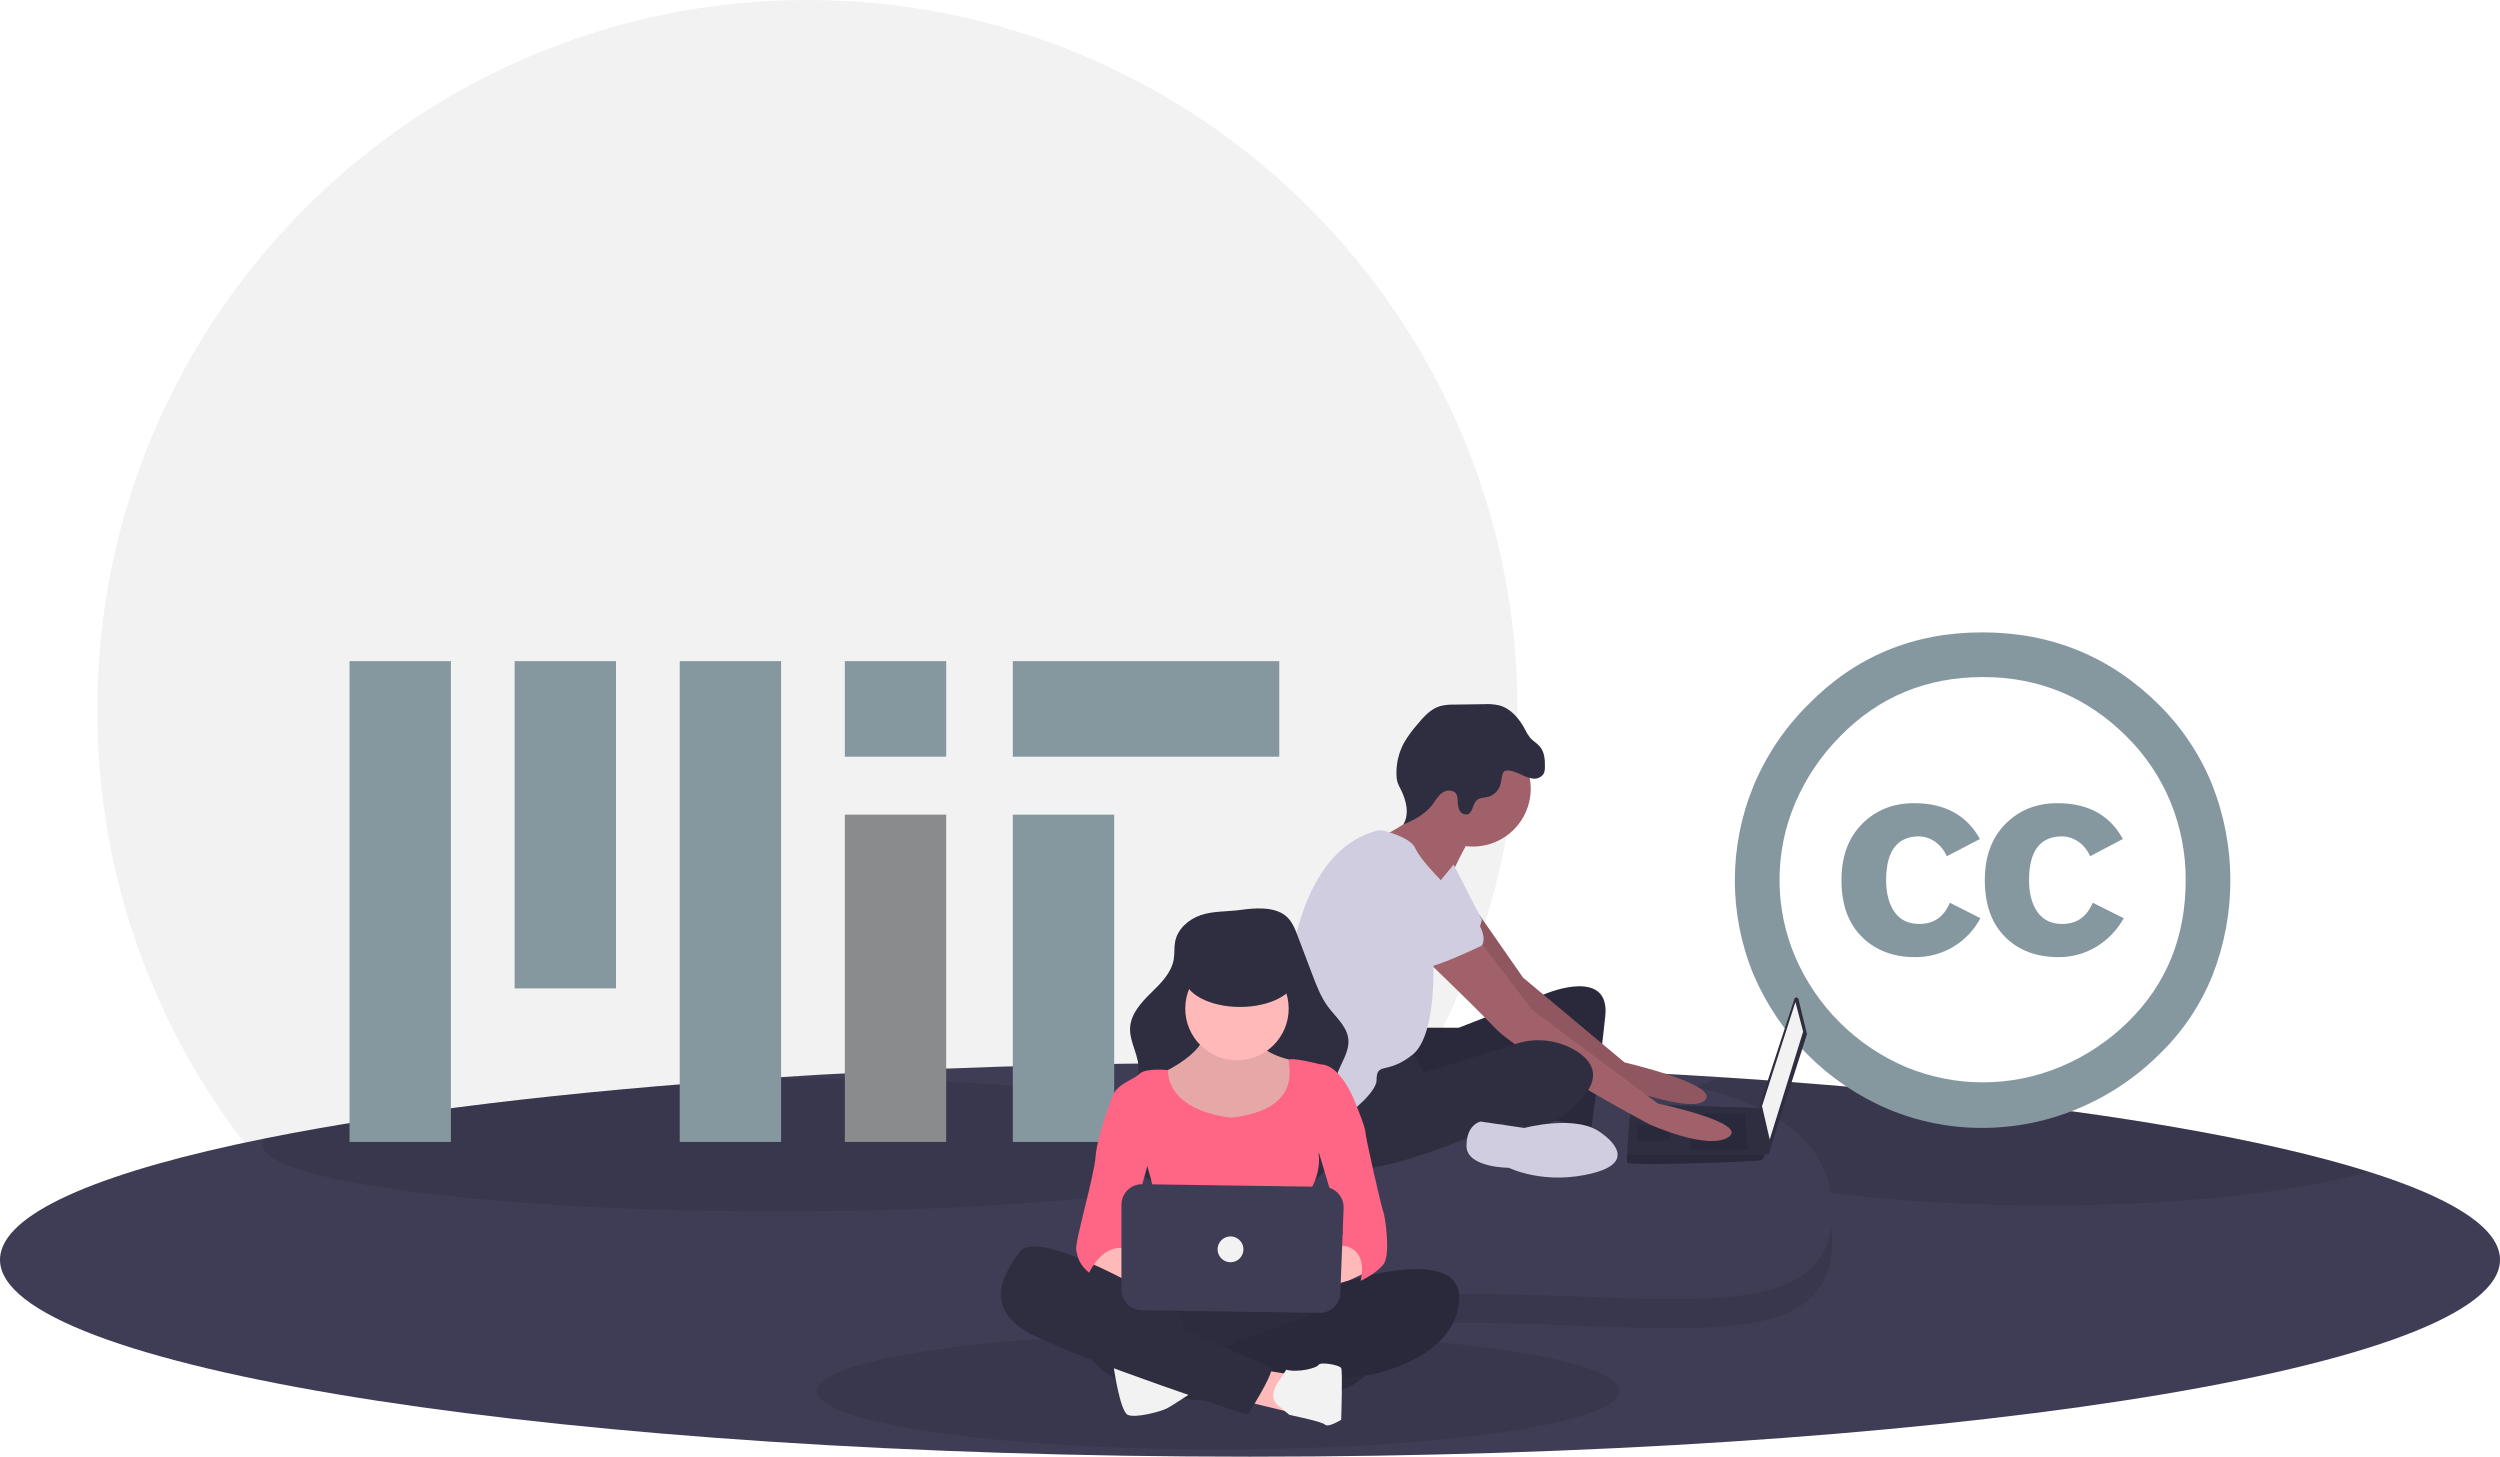
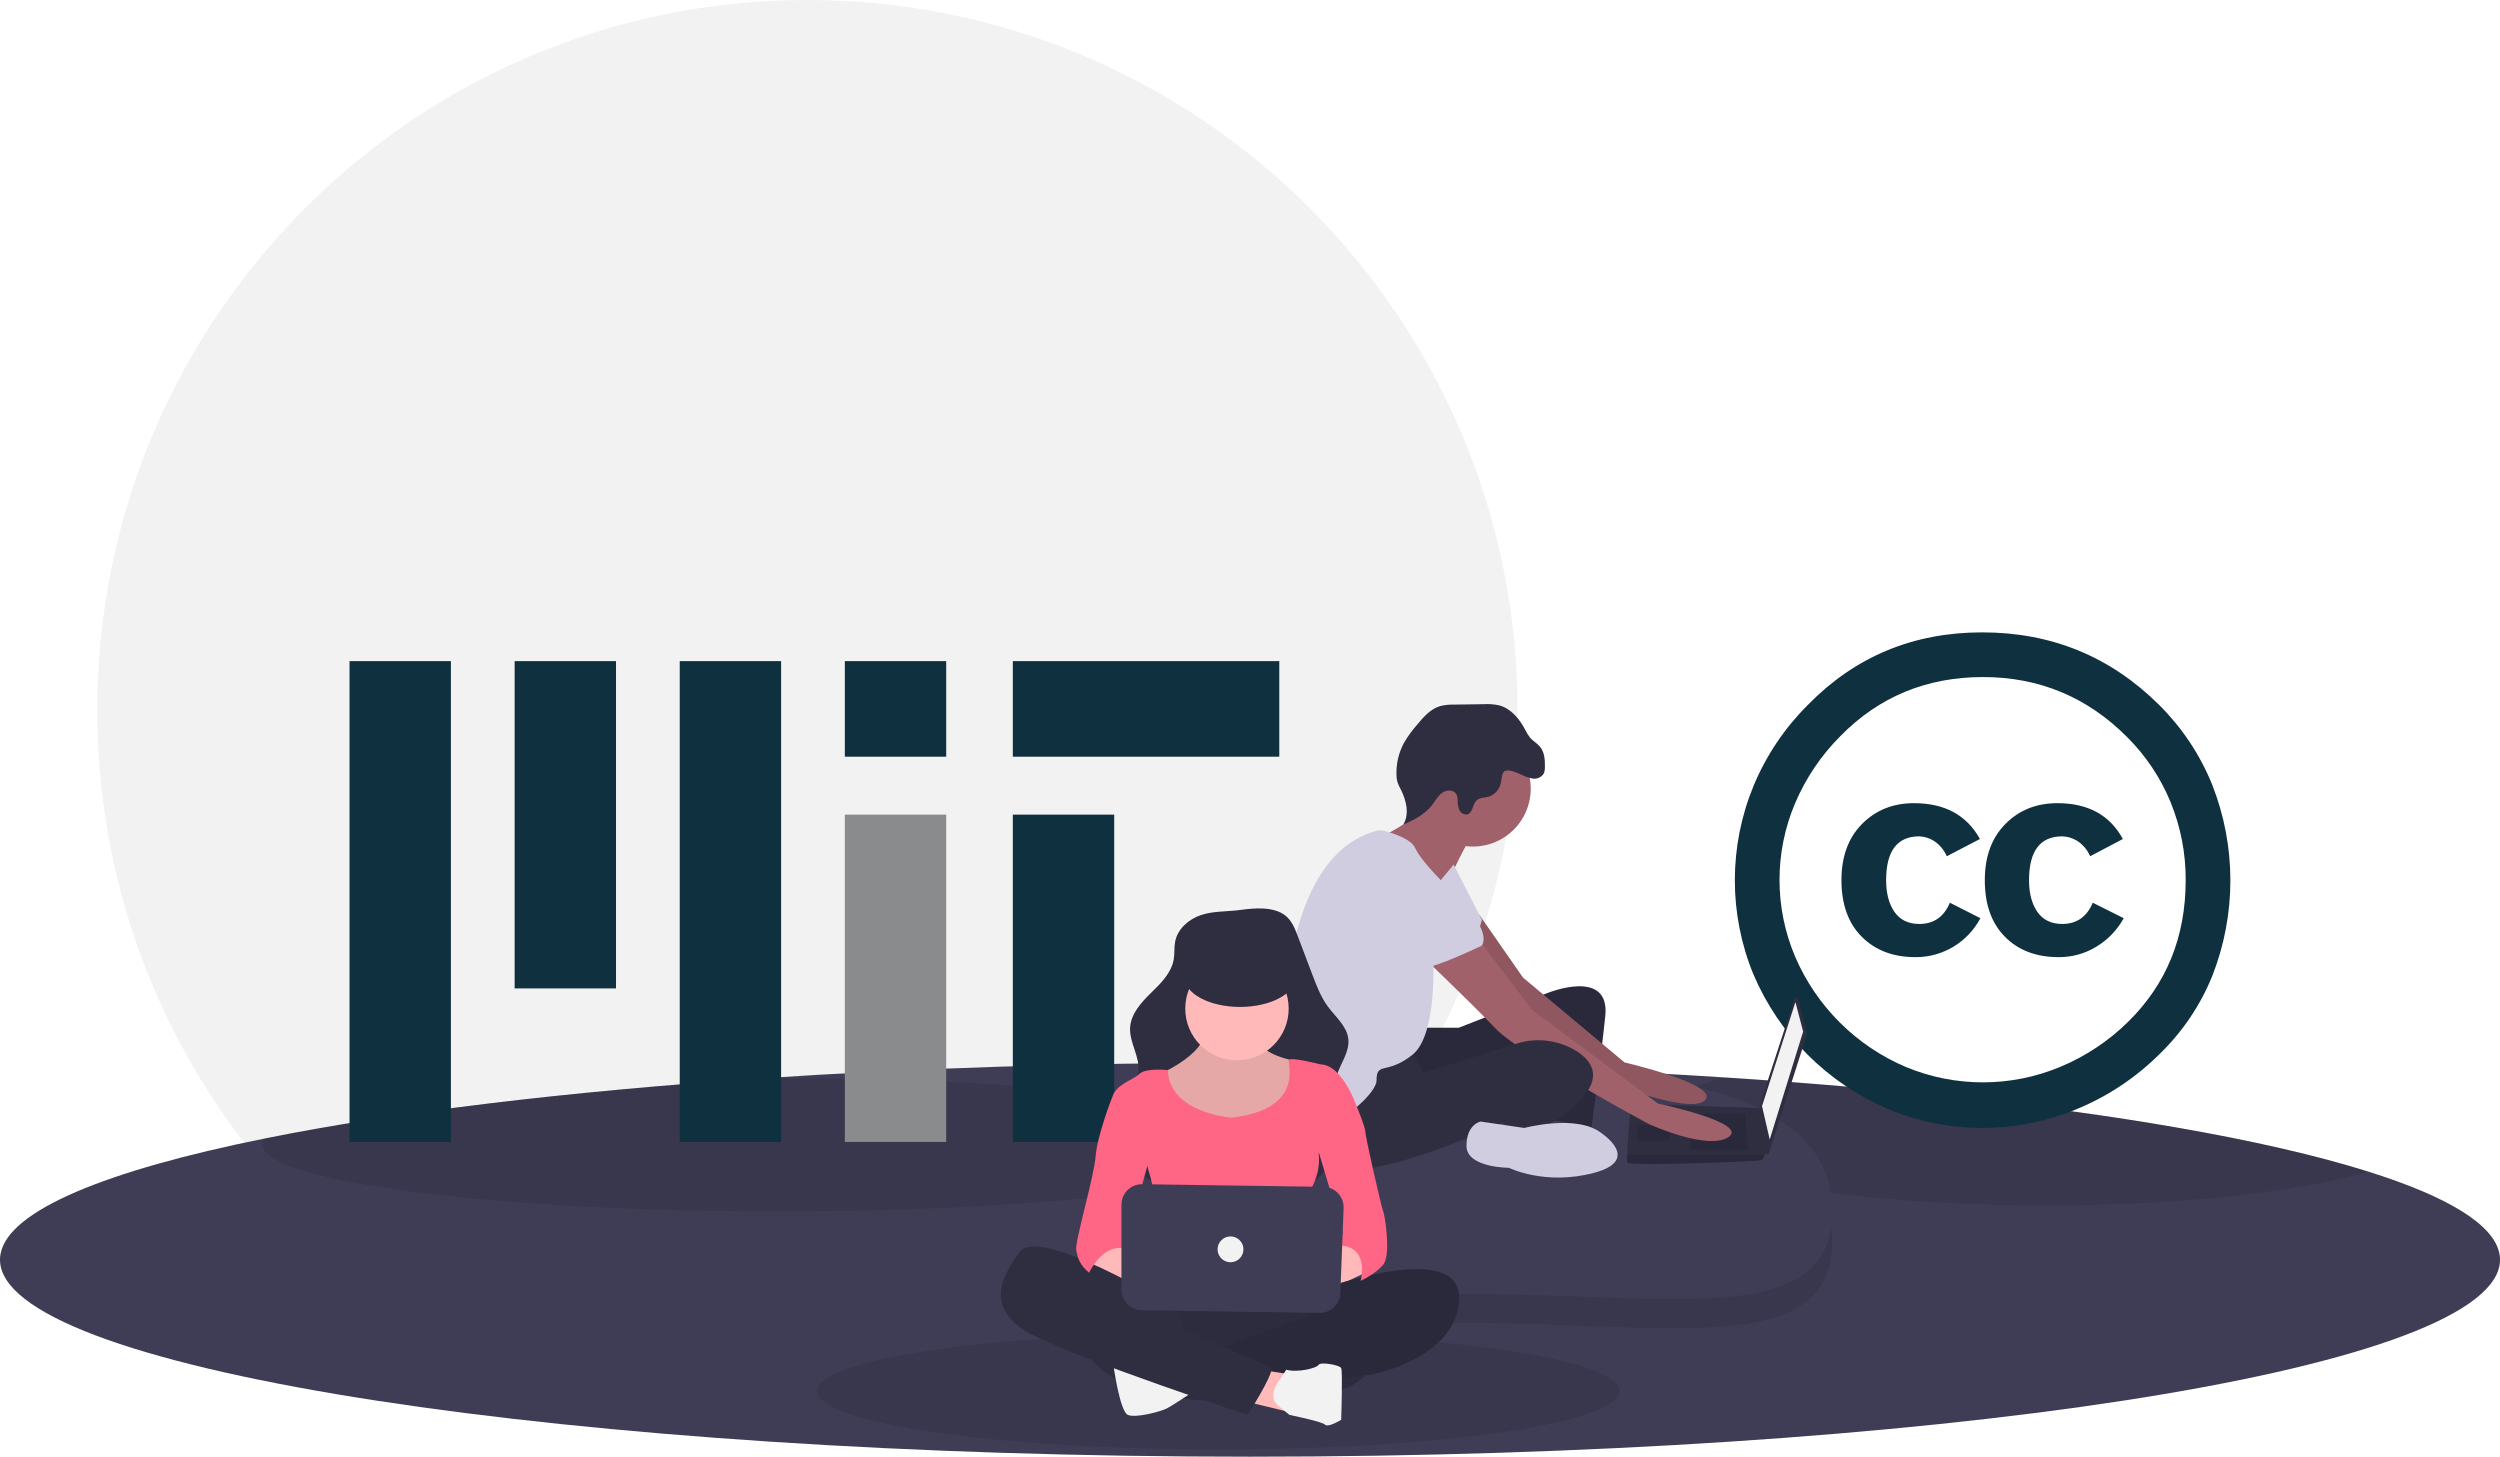
<svg xmlns="http://www.w3.org/2000/svg" id="a58ef234-55dd-4456-b368-278f056cc5c7" data-name="Layer 1" width="1028" height="598.997" viewBox="0 0 1028 598.997">
  <circle cx="332.005" cy="292.004" r="292.004" fill="#f2f2f2" />
  <path d="M1114,668.499a13.69,13.69,0,0,1-.17,2.12c-7.14,43.76-234.46,78.88-513.83,78.88s-506.69-35.12-513.83-78.88a13.675,13.675,0,0,1-.17-2.12c0-.2,0-.41.02-.61,0-.11.01-.21.01-.32a.489.489,0,0,0,.01-.12c.04-.45.1-.88.18-1.32,3.26-17.89,43.35-34.33,108.74-47.5,53.48-10.77,123.89-19.36,204.93-24.76,61.5-4.1,129.12-6.37,200.11-6.37,57.12,0,112.06,1.47,163.38,4.17h.02q16.11.855,31.74,1.87c71.33,4.62,134.63,11.69,185.63,20.54,31.37,5.45,58.1,11.58,79.19,18.22h.01c32.46,10.23,51.6,21.7,53.81,33.83.08.44.14.87.18,1.32a.487.487,0,0,0,.01.12c0,.11.01.21.01.32C1114,668.089,1114,668.299,1114,668.499Z" transform="translate(-86 -150.5013)" fill="#3f3d56" />
  <ellipse cx="501" cy="571.997" rx="165" ry="24" opacity="0.1" />
  <path d="M1059.96,632.299c-5.77,1.65-12.27,3.18-19.4,4.58-29.36,5.78-69.42,9.33-113.53,9.33-49.28,0-93.45-4.43-123.38-11.44-24.84-5.82-39.88-13.39-39.88-21.7,0-7.3,11.64-14.06,31.37-19.53,71.33,4.62,134.63,11.69,185.63,20.54C1012.14,619.529,1038.87,625.659,1059.96,632.299Z" transform="translate(-86 -150.5013)" opacity="0.1" />
  <path d="M618,621.249c0,15.13-94.92,27.4-212,27.4s-212-12.27-212-27.4a4.372,4.372,0,0,1,.96-2.62c53.48-10.77,123.89-19.36,204.93-24.76q3.045-.015,6.11-.01C523.08,593.859,618,606.119,618,621.249Z" transform="translate(-86 -150.5013)" opacity="0.1" />
-   <rect x="416.472" y="334.975" width="41.685" height="134.584" fill="#86989f" />
-   <rect x="279.506" y="271.851" width="41.685" height="197.708" fill="#86989f" />
-   <rect x="143.73" y="271.851" width="41.685" height="197.708" fill="#86989f" />
-   <rect x="211.618" y="271.851" width="41.685" height="134.584" fill="#86989f" />
-   <rect x="347.393" y="271.851" width="41.685" height="39.303" fill="#86989f" />
+   <rect x="416.472" y="334.975" width="41.685" height="134.584" fill="#0f303f" />
+   <rect x="279.506" y="271.851" width="41.685" height="197.708" fill="#0f303f" />
+   <rect x="143.73" y="271.851" width="41.685" height="197.708" fill="#0f303f" />
+   <rect x="211.618" y="271.851" width="41.685" height="134.584" fill="#0f303f" />
+   <rect x="347.393" y="271.851" width="41.685" height="39.303" fill="#0f303f" />
  <rect x="347.393" y="334.975" width="41.685" height="134.584" fill="#8a8b8c" />
-   <rect x="416.472" y="271.851" width="109.573" height="39.303" fill="#86989f" />
-   <path d="M901.062,410.53q42.748,0,72.774,29.839A97.983,97.983,0,0,1,995.668,473.208a107.346,107.346,0,0,1,.096,78.409,93.533,93.533,0,0,1-21.739,32.294,104.704,104.704,0,0,1-33.841,22.561,101.425,101.425,0,0,1-39.114,7.823,99.015,99.015,0,0,1-38.662-7.734A104.845,104.845,0,0,1,807.007,551.165a101.764,101.764,0,0,1,.089-77.594A102.307,102.307,0,0,1,829.565,440.185Q858.674,410.537,901.062,410.53Zm.369,18.377q-34.93,0-58.768,24.379A87.595,87.595,0,0,0,824.197,480.668a80.789,80.789,0,0,0,0,63.311,86.249,86.249,0,0,0,45.577,45.31,82.687,82.687,0,0,0,63.41-.089,87.995,87.995,0,0,0,27.741-18.374q23.831-23.287,23.828-58.405a83.659,83.659,0,0,0-6.186-32.02,81.465,81.465,0,0,0-18.002-26.929Q935.989,428.909,901.431,428.908Zm-1.277,66.591-13.649,7.097a14.006,14.006,0,0,0-5.365-6.368,12.087,12.087,0,0,0-5.916-1.818q-13.64,0-13.646,18.011,0,8.186,3.454,13.095,3.458,4.914,10.192,4.916,8.916,0,12.557-8.733l12.551,6.368a29.99,29.99,0,0,1-26.745,16.012q-13.644,0-22.016-8.37-8.367-8.367-8.367-23.284,0-14.557,8.46-23.105,8.458-8.549,21.38-8.552Q891.97,480.757,900.155,495.498Zm58.765,0-13.465,7.097a13.992,13.992,0,0,0-5.368-6.368,12.373,12.373,0,0,0-6.094-1.818q-13.644,0-13.649,18.011,0,8.186,3.458,13.095,3.453,4.914,10.192,4.916,8.907,0,12.548-8.733l12.735,6.368a31.277,31.277,0,0,1-11.274,11.736,29.398,29.398,0,0,1-15.464,4.276q-13.831,0-22.099-8.37-8.291-8.367-8.284-23.284,0-14.557,8.463-23.105,8.453-8.549,21.373-8.552Q950.912,480.757,958.919,495.498Z" transform="translate(-86 -150.5013)" fill="#86989f" />
+   <rect x="416.472" y="271.851" width="109.573" height="39.303" fill="#0f303f" />
+   <path d="M901.062,410.53q42.748,0,72.774,29.839A97.983,97.983,0,0,1,995.668,473.208a107.346,107.346,0,0,1,.096,78.409,93.533,93.533,0,0,1-21.739,32.294,104.704,104.704,0,0,1-33.841,22.561,101.425,101.425,0,0,1-39.114,7.823,99.015,99.015,0,0,1-38.662-7.734A104.845,104.845,0,0,1,807.007,551.165a101.764,101.764,0,0,1,.089-77.594A102.307,102.307,0,0,1,829.565,440.185Q858.674,410.537,901.062,410.53Zm.369,18.377q-34.93,0-58.768,24.379A87.595,87.595,0,0,0,824.197,480.668a80.789,80.789,0,0,0,0,63.311,86.249,86.249,0,0,0,45.577,45.31,82.687,82.687,0,0,0,63.41-.089,87.995,87.995,0,0,0,27.741-18.374q23.831-23.287,23.828-58.405a83.659,83.659,0,0,0-6.186-32.02,81.465,81.465,0,0,0-18.002-26.929Q935.989,428.909,901.431,428.908Zm-1.277,66.591-13.649,7.097a14.006,14.006,0,0,0-5.365-6.368,12.087,12.087,0,0,0-5.916-1.818q-13.64,0-13.646,18.011,0,8.186,3.454,13.095,3.458,4.914,10.192,4.916,8.916,0,12.557-8.733l12.551,6.368a29.99,29.99,0,0,1-26.745,16.012q-13.644,0-22.016-8.37-8.367-8.367-8.367-23.284,0-14.557,8.46-23.105,8.458-8.549,21.38-8.552Q891.97,480.757,900.155,495.498Zm58.765,0-13.465,7.097a13.992,13.992,0,0,0-5.368-6.368,12.373,12.373,0,0,0-6.094-1.818q-13.644,0-13.649,18.011,0,8.186,3.458,13.095,3.453,4.914,10.192,4.916,8.907,0,12.548-8.733l12.735,6.368a31.277,31.277,0,0,1-11.274,11.736,29.398,29.398,0,0,1-15.464,4.276q-13.831,0-22.099-8.37-8.291-8.367-8.284-23.284,0-14.557,8.463-23.105,8.453-8.549,21.373-8.552Q950.912,480.757,958.919,495.498Z" transform="translate(-86 -150.5013)" fill="#0f303f" />
  <path d="M839.417,660.837c0,48.737-67.934,33.663-151.113,33.663s-150.104,15.075-150.104-33.663,67.925-59.337,151.104-59.337S839.417,612.099,839.417,660.837Z" transform="translate(-86 -150.5013)" opacity="0.1" />
  <path d="M839.417,648.837c0,48.737-67.934,33.663-151.113,33.663s-150.104,15.075-150.104-33.663,67.925-59.337,151.104-59.337S839.417,600.099,839.417,648.837Z" transform="translate(-86 -150.5013)" fill="#3f3d56" />
  <path d="M825.542,561.343l3.434,14.164a.885.885,0,0,1-.017.478l-15.575,48.673a.885.885,0,0,1-1.722-.17l-2.155-18.961a.885.885,0,0,1,.038-.374l14.297-43.876A.885.885,0,0,1,825.542,561.343Z" transform="translate(-86 -150.5013)" fill="#2f2e41" />
  <polygon points="738.278 412.038 741.449 424.19 727.711 468.572 724.541 454.835 738.278 412.038" fill="#f2f2f2" />
  <path d="M755.064,628.584c.528,1.585,54.949-.528,55.477-1.057a11.469,11.469,0,0,0,1.162-2.113c.497-1.057.951-2.113.951-2.113l-2.113-17.108L756.649,604.279s-1.347,14.498-1.622,21.134A15.853,15.853,0,0,0,755.064,628.584Z" transform="translate(-86 -150.5013)" fill="#2f2e41" />
  <polygon points="717.673 458.005 718.729 472.799 694.953 472.799 694.953 458.005 717.673 458.005" opacity="0.1" />
  <polygon points="687.028 462.76 687.17 462.732 686.5 469.1 673.291 469.1 673.291 462.76 687.028 462.76" opacity="0.1" />
  <path d="M755.064,628.584c.528,1.585,54.949-.528,55.477-1.057a11.469,11.469,0,0,0,1.162-2.113H755.027A15.853,15.853,0,0,0,755.064,628.584Z" transform="translate(-86 -150.5013)" opacity="0.1" />
  <path d="M671.055,573.106h14.794l36.457-14.266s25.889-10.567,23.776,9.51S740.27,615.375,740.27,615.375s-11.624-5.284-17.964-3.698-2.113-32.23-2.113-32.23-51.779,24.833-56.534,21.663-5.812-25.361-5.812-25.361Z" transform="translate(-86 -150.5013)" fill="#2f2e41" />
  <path d="M671.055,573.106h14.794l36.457-14.266s25.889-10.567,23.776,9.51S740.27,615.375,740.27,615.375s-11.624-5.284-17.964-3.698-2.113-32.23-2.113-32.23-51.779,24.833-56.534,21.663-5.812-25.361-5.812-25.361Z" transform="translate(-86 -150.5013)" opacity="0.1" />
  <path d="M694.363,526.777l17.904,25.723,41.74,34.871s38.57,8.982,33.286,15.322-37.513-6.34-37.513-6.34S701.7,561.483,700.115,558.841s-19.021-27.474-19.021-27.474Z" transform="translate(-86 -150.5013)" fill="#a0616a" />
  <path d="M694.363,526.777l17.904,25.723,41.74,34.871s38.57,8.982,33.286,15.322-37.513-6.34-37.513-6.34S701.7,561.483,700.115,558.841s-19.021-27.474-19.021-27.474Z" transform="translate(-86 -150.5013)" opacity="0.1" />
  <circle cx="605.661" cy="324.331" r="23.776" fill="#a0616a" />
  <path d="M690.076,495.967s-7.925,13.737-9.51,21.134-23.776-14.794-23.776-14.794l-2.906-7.661s20.87-9.775,19.285-17.7S690.076,495.967,690.076,495.967Z" transform="translate(-86 -150.5013)" fill="#a0616a" />
  <path d="M683.736,506.005l11.624,22.719s-2.642,11.095-6.869,12.152-22.191-13.737-22.191-13.737Z" transform="translate(-86 -150.5013)" fill="#d0cde1" />
  <path d="M694.303,537.178l21.663,28.531,51.779,38.57s37.513,7.925,29.06,13.737-32.758-5.284-32.758-5.284-52.307-28.003-63.403-39.627-31.701-31.173-31.701-31.173Z" transform="translate(-86 -150.5013)" fill="#a0616a" />
  <path d="M665.244,581.56l6.34,10.039,37.839-11.905a29.751,29.751,0,0,1,24.771,2.989c6.604,4.161,10.831,10.765,1.321,20.54-19.021,19.549-31.701,8.982-31.701,8.982s-63.931,30.116-74.498,15.322-11.095-22.191-11.095-22.191S658.903,579.975,665.244,581.56Z" transform="translate(-86 -150.5013)" fill="#2f2e41" />
  <path d="M744.497,616.432s16.907,11.095-3.17,16.379-34.871-2.113-34.871-2.113-17.436,0-17.436-8.982,5.812-10.039,5.812-10.039l17.964,2.642S734.458,608.506,744.497,616.432Z" transform="translate(-86 -150.5013)" fill="#d0cde1" />
  <path d="M711.166,468.851a17.728,17.728,0,0,0,4.982,1.785,4.548,4.548,0,0,0,4.595-1.969,6.181,6.181,0,0,0,.522-2.795c.064-2.901-.146-6.038-1.985-8.283-1.17-1.429-2.878-2.33-4.089-3.724a17.598,17.598,0,0,1-2.067-3.378c-2.356-4.424-5.843-8.676-10.69-9.951a23.183,23.183,0,0,0-6.24-.477l-12.206.172a21.251,21.251,0,0,0-5.872.632c-3.929,1.188-6.789,4.492-9.409,7.651a47.851,47.851,0,0,0-5.396,7.448,26.133,26.133,0,0,0-3.098,12.804,11.98,11.98,0,0,0,.439,3.388,18.801,18.801,0,0,0,1.332,2.925c2.289,4.496,3.648,10.112,1.07,14.449,4.478-1.829,8.909-4.228,11.863-8.058,1.321-1.714,2.358-3.72,4.119-4.977s4.631-1.367,5.761.479a5.163,5.163,0,0,1,.583,2.418,11.084,11.084,0,0,0,.668,4.081,3.058,3.058,0,0,0,3.322,1.896c2.3-.648,2.08-4.179,3.852-5.782,1.346-1.218,3.422-.985,5.15-1.538a7.643,7.643,0,0,0,4.387-4.321c.655-1.468.645-5.31,1.884-6.105C706.194,466.625,709.726,468.21,711.166,468.851Z" transform="translate(-86 -150.5013)" fill="#2f2e41" />
  <path d="M651.996,492.139a6.271,6.271,0,0,1,3.264.008c3.392.911,10.995,3.321,12.625,6.989,2.113,4.755,9.51,12.152,9.51,12.152s10.039,10.039,7.925,16.907-10.039,14.794-10.039,14.794,2.113,32.758-8.454,41.212-14.794,2.642-14.794,10.567-32.758,32.758-39.098,17.436c0,0,3.17-28.531,2.113-38.57C614.008,563.741,615.533,502.011,651.996,492.139Z" transform="translate(-86 -150.5013)" fill="#d0cde1" />
  <path d="M668.942,505.477s32.23,23.776,26.418,33.815c0,0-19.549,9.51-23.776,8.982s-20.606-19.021-24.833-20.606S640.411,497.552,668.942,505.477Z" transform="translate(-86 -150.5013)" fill="#d0cde1" />
  <path d="M579.811,526.783c-5.013,1.693-9.554,5.652-10.58,10.843-.476,2.406-.184,4.907-.585,7.327-.929,5.612-5.334,9.897-9.396,13.878s-8.258,8.606-8.555,14.286c-.325,6.22,4.186,12.047,3.406,18.226-.907,7.179-8.489,11.831-10.364,18.82-1.252,4.667.282,9.694,2.805,13.815,4.809,7.852,13.028,13.183,21.781,16.041s18.075,3.459,27.282,3.556c11.211.117,23.383-.845,31.806-8.244a25.48,25.48,0,0,0,8.459-16.588c.8-8.571-2.777-17.426-.31-25.673,1.553-5.19,5.447-9.93,4.866-15.316-.568-5.266-5.168-8.999-8.323-13.253-2.946-3.972-4.734-8.663-6.486-13.288l-5.995-15.824c-1.178-3.111-2.473-6.382-5.099-8.424-4.917-3.822-12.822-3.071-18.572-2.283C590.619,525.412,584.94,525.051,579.811,526.783Z" transform="translate(-86 -150.5013)" fill="#2f2e41" />
  <path d="M581.688,572.877s2.657,8.637-17.274,18.602,1.993,20.595,1.993,20.595l23.253,5.315s23.917-3.322,26.575-7.308,7.308-17.274,5.979-19.267a31.061,31.061,0,0,0-3.322-3.986s-15.945-2.657-15.281-9.966S581.688,572.877,581.688,572.877Z" transform="translate(-86 -150.5013)" fill="#ffb9b9" />
  <path d="M581.688,572.877s2.657,8.637-17.274,18.602,1.993,20.595,1.993,20.595l23.253,5.315s23.917-3.322,26.575-7.308,7.308-17.274,5.979-19.267a31.061,31.061,0,0,0-3.322-3.986s-15.945-2.657-15.281-9.966S581.688,572.877,581.688,572.877Z" transform="translate(-86 -150.5013)" opacity="0.1" />
  <circle cx="508.643" cy="414.736" r="21.26" fill="#ffb9b9" />
  <path d="M592.318,610.082s-25.604-1.872-26.089-19.539c0,0-9.122-1.057-11.78,1.601s-11.294,4.651-11.294,11.294,14.616,26.575,14.616,26.575,7.972,26.575,4.651,31.225-3.986,16.609-3.986,16.609,33.218-2.657,38.533,0,26.575,2.657,27.904,0-1.329-35.876-1.329-35.876,5.979-7.972,4.651-17.274L644.139,606.096s-5.979-17.938-15.281-17.938c0,0-12.623-3.322-12.955-1.661S622.215,606.76,592.318,610.082Z" transform="translate(-86 -150.5013)" fill="#ff6584" />
  <path d="M532.525,668.547s5.979,9.301,21.26,11.294,17.938-3.322,16.609-4.651-17.274-7.308-17.274-7.308l-9.301-7.308Z" transform="translate(-86 -150.5013)" fill="#ffb9b9" />
  <path d="M641.481,660.574l-17.274,9.966s-22.589-1.329-13.952,5.315,24.582,3.986,24.582,3.986l15.281-7.308Z" transform="translate(-86 -150.5013)" fill="#ffb9b9" />
  <path d="M555.113,677.848s-15.945,39.198,3.322,45.177,72.416,4.651,84.375-3.322,15.281-18.602,13.287-21.924-15.281-12.623-24.582-13.287S555.113,677.848,555.113,677.848Z" transform="translate(-86 -150.5013)" fill="#2f2e41" />
  <path d="M555.113,677.848s-15.945,39.198,3.322,45.177,72.416,4.651,84.375-3.322,15.281-18.602,13.287-21.924-15.281-12.623-24.582-13.287S555.113,677.848,555.113,677.848Z" transform="translate(-86 -150.5013)" opacity="0.05" />
  <path d="M630.378,680.283s56.281-20.373,55.617,4.208-35.876,31.225-35.876,31.225l-10.63,1.329-58.465,1.993s1.993-10.63-2.657-11.959c0,0,15.281-3.986,15.945-4.651s38.533-13.952,41.191-14.616,10.63-5.979,16.609-5.315c0,0,6.644-5.315,13.952-3.986l-20.595,1.329Z" transform="translate(-86 -150.5013)" fill="#2f2e41" />
  <path d="M630.378,680.283s56.281-20.373,55.617,4.208-35.876,31.225-35.876,31.225l-10.63,1.329-58.465,1.993s1.993-10.63-2.657-11.959c0,0,15.281-3.986,15.945-4.651s38.533-13.952,41.191-14.616,10.63-5.979,16.609-5.315c0,0,6.644-5.315,13.952-3.986l-20.595,1.329Z" transform="translate(-86 -150.5013)" opacity="0.1" />
  <polygon points="534.434 533.081 541.53 549.271 584.714 533.99 588.036 525.354 576.741 523.36 554.035 527.347 544.187 530.004 534.434 533.081" fill="#2f2e41" />
  <polygon points="534.434 533.081 541.53 549.271 584.714 533.99 588.036 525.354 576.741 523.36 554.035 527.347 544.187 530.004 534.434 533.081" opacity="0.1" />
  <path d="M528.538,703.094s12.623,15.945,27.239,19.931,22.589-1.329,22.589-1.329L573.716,703.094l-1.993-11.959L563.086,685.156l-17.274-7.972-20.595-6.644s-8.637-1.329-8.637,0,7.972,21.26,7.972,21.26Z" transform="translate(-86 -150.5013)" fill="#2f2e41" />
  <path d="M543.819,711.731s2.657,19.267,5.979,20.595,13.287-1.329,15.945-2.657,11.691-7.459,11.691-7.459S545.812,710.402,543.819,711.731Z" transform="translate(-86 -150.5013)" fill="#f2f2f2" />
  <polygon points="518.277 563.223 530.9 565.216 529.571 580.496 511.964 576.22 518.277 563.223" fill="#ffb9b9" />
  <path d="M612.186,717.977s-5.916,7.042.063,11.028l3.986,3.322s13.287,2.657,14.616,3.986,6.644-1.993,6.644-1.993.664-19.931,0-21.26-8.637-2.657-9.301-1.329-8.637,3.322-13.287,1.993Z" transform="translate(-86 -150.5013)" fill="#f2f2f2" />
  <path d="M559.099,682.499s-46.506-27.239-53.814-17.274-15.281,23.917,5.979,34.547,87.697,32.554,87.697,32.554,9.966-15.281,9.966-19.267c0,0-35.212-15.945-41.191-17.274s-29.897-16.609-33.219-17.938-7.972-5.315-7.972-5.315Z" transform="translate(-86 -150.5013)" fill="#2f2e41" />
  <path d="M545.812,600.117l-2.657,1.993s-5.979,15.281-6.644,23.917-8.637,35.212-7.972,38.533,1.329,5.979,5.315,9.301c0,0,5.315-11.959,14.616-9.966l11.294-41.191Z" transform="translate(-86 -150.5013)" fill="#ff6584" />
  <path d="M638.824,600.117l5.315,5.979s3.322,7.972,3.322,9.966,6.644,31.225,7.308,32.554,3.322,17.938,0,21.924-9.301,6.644-9.301,6.644,3.986-13.952-8.637-14.616l1.329-5.315-11.959-39.862Z" transform="translate(-86 -150.5013)" fill="#ff6584" />
  <path d="M547.141,645.858v34.995a8.413,8.413,0,0,0,8.289,8.413l73.185,1.084a8.413,8.413,0,0,0,8.532-8.089l1.346-34.999a8.413,8.413,0,0,0-8.285-8.736l-74.531-1.08A8.413,8.413,0,0,0,547.141,645.858Z" transform="translate(-86 -150.5013)" fill="#3f3d56" />
  <ellipse cx="509.89" cy="401.732" rx="22.884" ry="12.322" fill="#2f2e41" />
  <circle cx="505.986" cy="513.727" r="5.315" fill="#f2f2f2" />
</svg>
